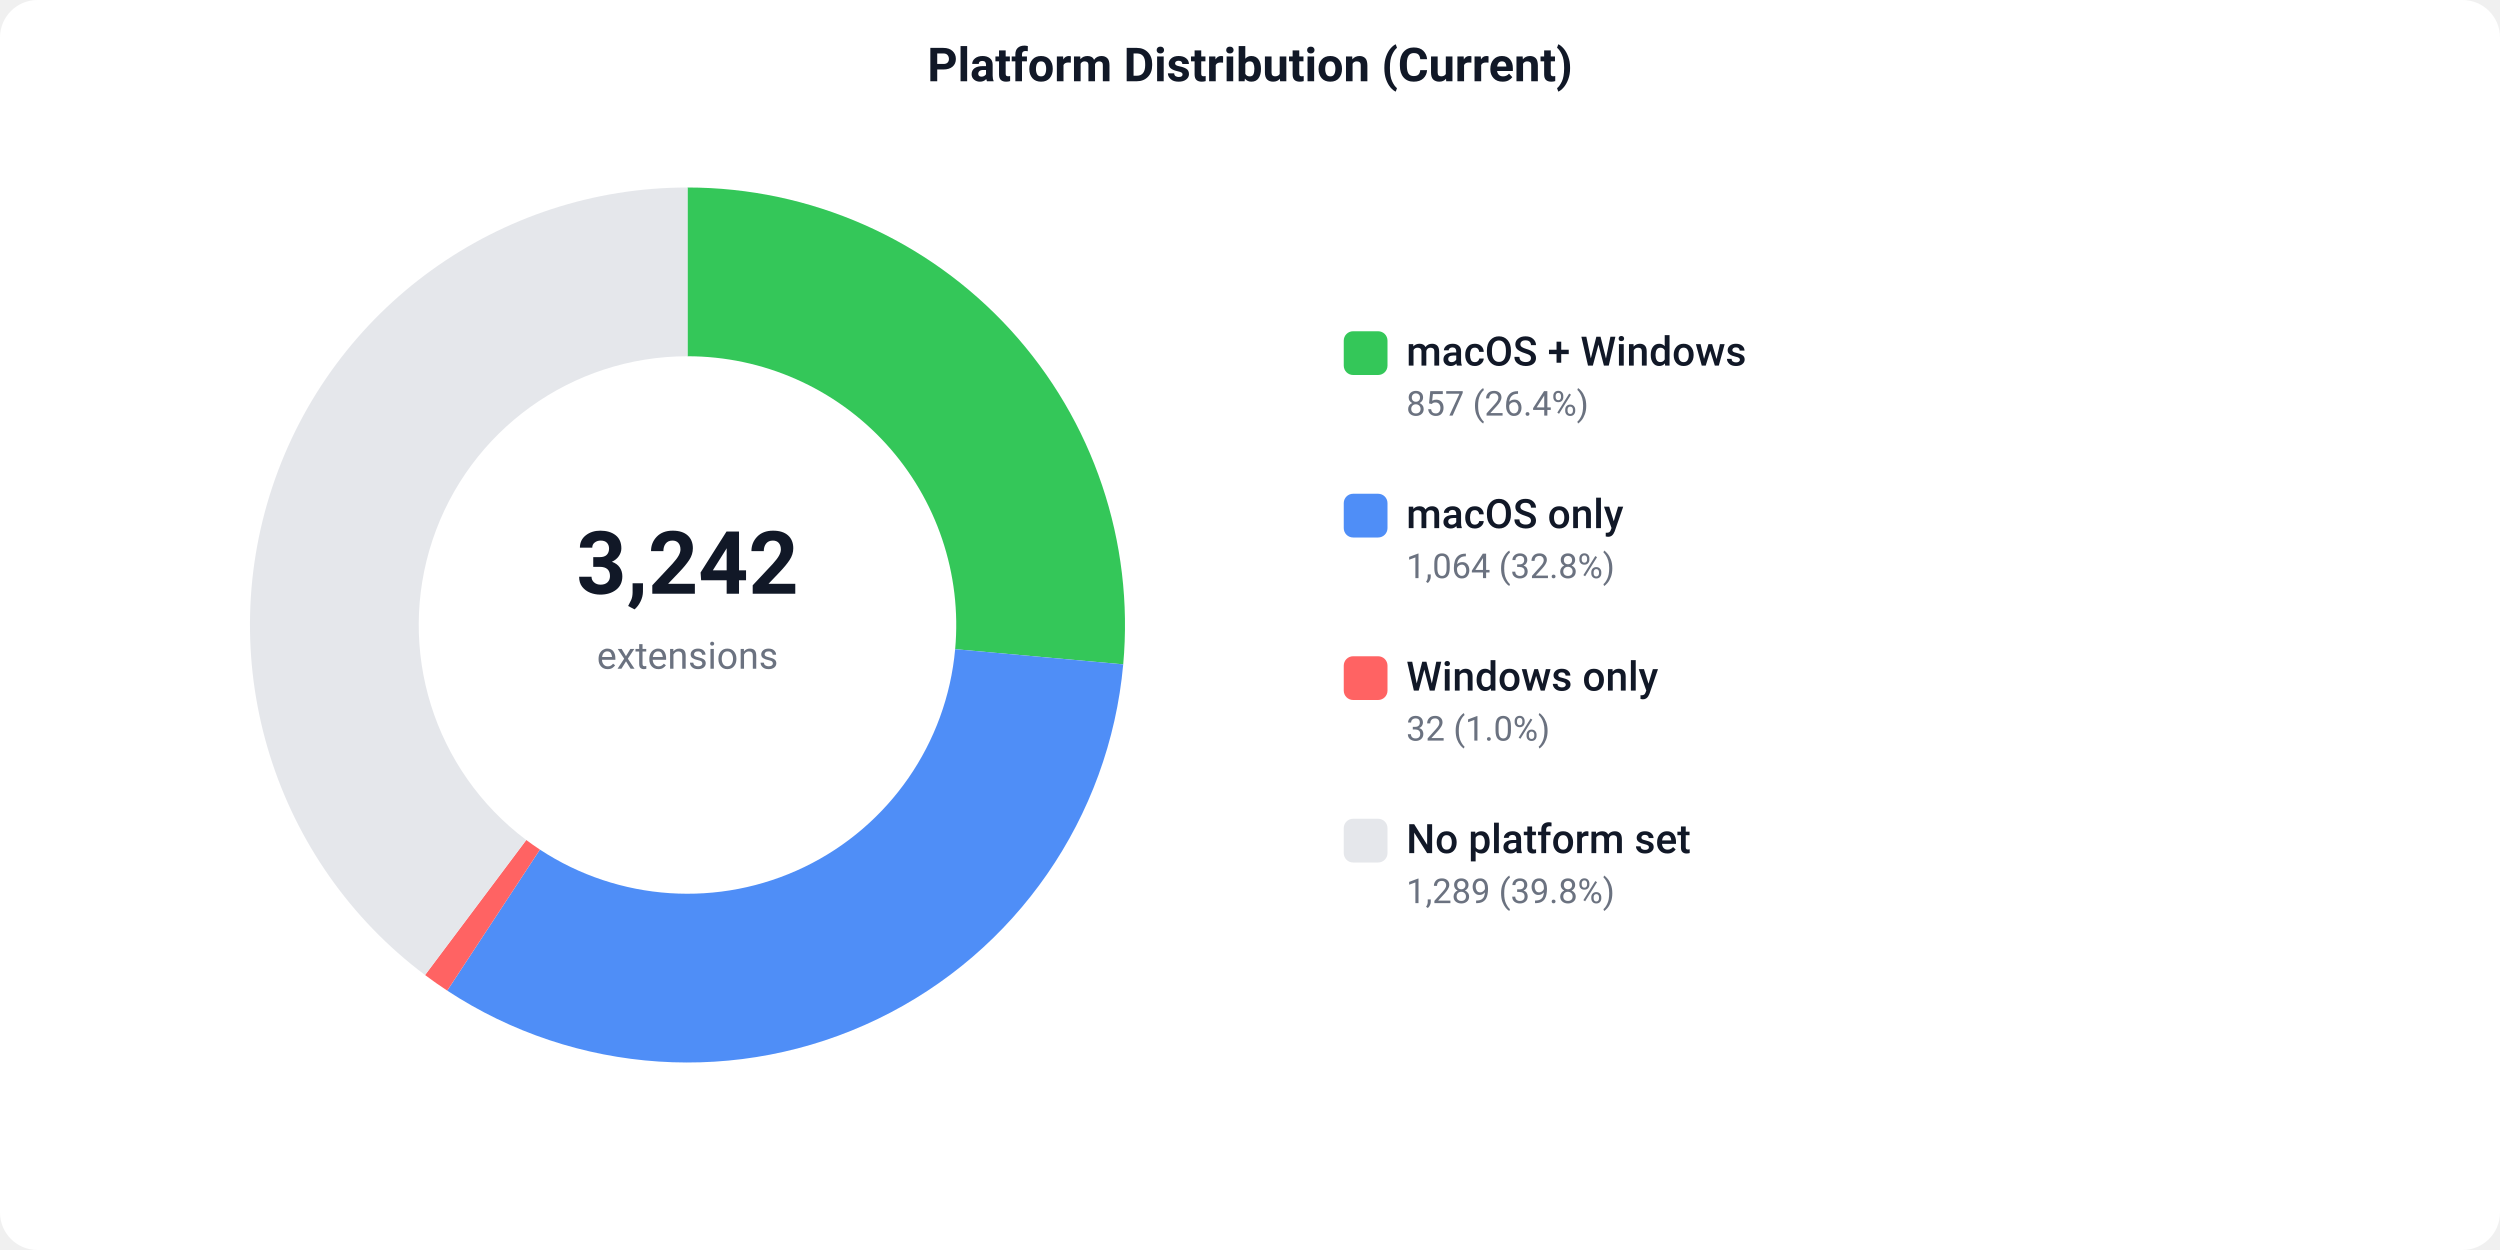
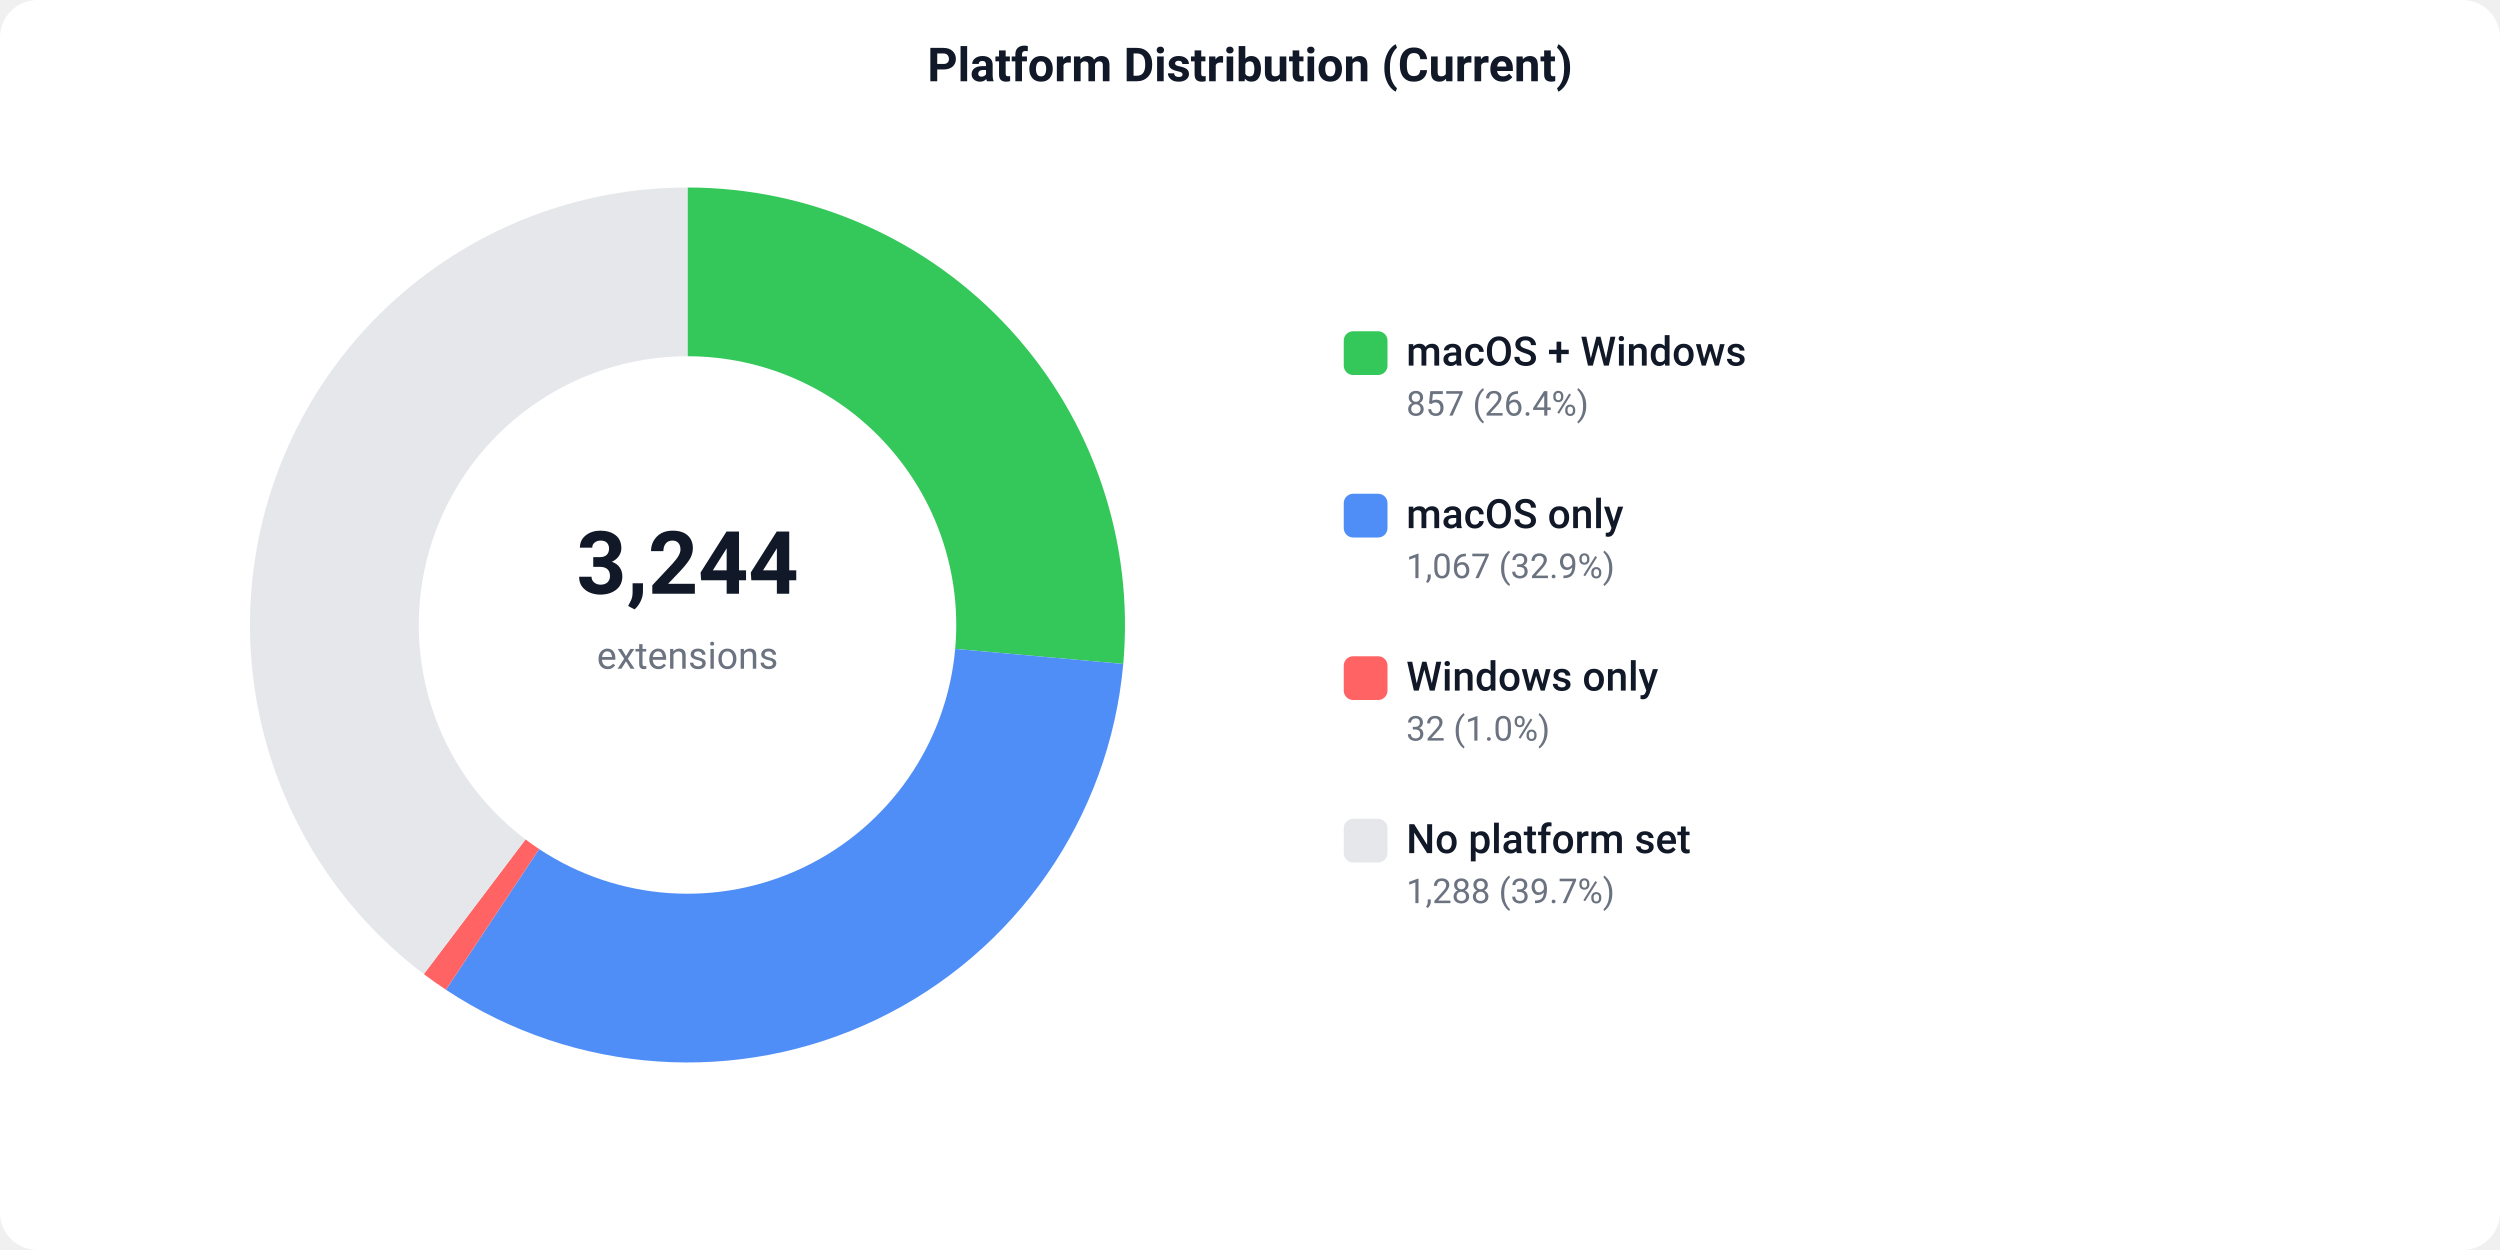
<svg xmlns="http://www.w3.org/2000/svg" width="800" height="400" viewBox="0 0 800 400">
  <defs>
    <style>text { font-family: -apple-system, BlinkMacSystemFont, 'Segoe UI', Roboto, sans-serif; }</style>
  </defs>
  <rect width="800" height="400" fill="#ffffff" rx="12" />
  <text x="400" y="26" text-anchor="middle" font-size="15" font-weight="600" fill="#111827">Platform Distribution (Current)</text>
-   <path d="M 220.00 60.00 A 140 140 0 0 1 359.43 212.60 L 305.65 207.74 A 86 86 0 0 0 220.00 114.00 Z" fill="#34C759" />
-   <path d="M 359.43 212.60 A 140 140 0 0 1 143.11 317.00 L 172.77 271.87 A 86 86 0 0 0 305.65 207.74 Z" fill="#4F8EF7" />
-   <path d="M 143.11 317.00 A 140 140 0 0 1 136.01 312.01 L 168.40 268.80 A 86 86 0 0 0 172.77 271.87 Z" fill="#FF6363" />
-   <path d="M 136.01 312.01 A 140 140 0 0 1 220.00 60.00 L 220.00 114.00 A 86 86 0 0 0 168.40 268.80 Z" fill="#e5e7eb" />
-   <text x="220" y="190" text-anchor="middle" font-size="28" font-weight="700" fill="#111827">3,242</text>
+   <path d="M 220.00 60.00 A 140 140 0 0 1 359.44 212.46 L 305.66 207.65 A 86 86 0 0 0 220.00 114.00 Z" fill="#34C759" />
+   <path d="M 359.44 212.46 A 140 140 0 0 1 142.70 316.72 L 172.52 271.70 A 86 86 0 0 0 305.66 207.65 Z" fill="#4F8EF7" />
+   <path d="M 142.70 316.72 A 140 140 0 0 1 135.62 311.71 L 168.17 268.62 A 86 86 0 0 0 172.52 271.70 Z" fill="#FF6363" />
+   <path d="M 135.62 311.71 A 140 140 0 0 1 220.00 60.00 L 220.00 114.00 A 86 86 0 0 0 168.17 268.62 Z" fill="#e5e7eb" />
+   <text x="220" y="190" text-anchor="middle" font-size="28" font-weight="700" fill="#111827">3,244</text>
  <text x="220" y="214" text-anchor="middle" font-size="12" fill="#6b7280">extensions</text>
  <rect x="430" y="106" width="14" height="14" fill="#34C759" rx="3" />
  <text x="450" y="117" font-size="13" font-weight="500" fill="#111827">macOS + Windows</text>
  <text x="450" y="133" font-size="11" fill="#6b7280">857 (26.4%)</text>
  <rect x="430" y="158" width="14" height="14" fill="#4F8EF7" rx="3" />
  <text x="450" y="169" font-size="13" font-weight="500" fill="#111827">macOS only</text>
-   <text x="450" y="185" font-size="11" fill="#6b7280">1,064 (32.8%)</text>
+   <text x="450" y="185" font-size="11" fill="#6b7280">1,067 (32.9%)</text>
  <rect x="430" y="210" width="14" height="14" fill="#FF6363" rx="3" />
  <text x="450" y="221" font-size="13" font-weight="500" fill="#111827">Windows only</text>
  <text x="450" y="237" font-size="11" fill="#6b7280">32 (1.0%)</text>
  <rect x="430" y="262" width="14" height="14" fill="#e5e7eb" rx="3" />
  <text x="450" y="273" font-size="13" font-weight="500" fill="#111827">No platform set</text>
-   <text x="450" y="289" font-size="11" fill="#6b7280">1,289 (39.8%)</text>
+   <text x="450" y="289" font-size="11" fill="#6b7280">1,288 (39.7%)</text>
</svg>
